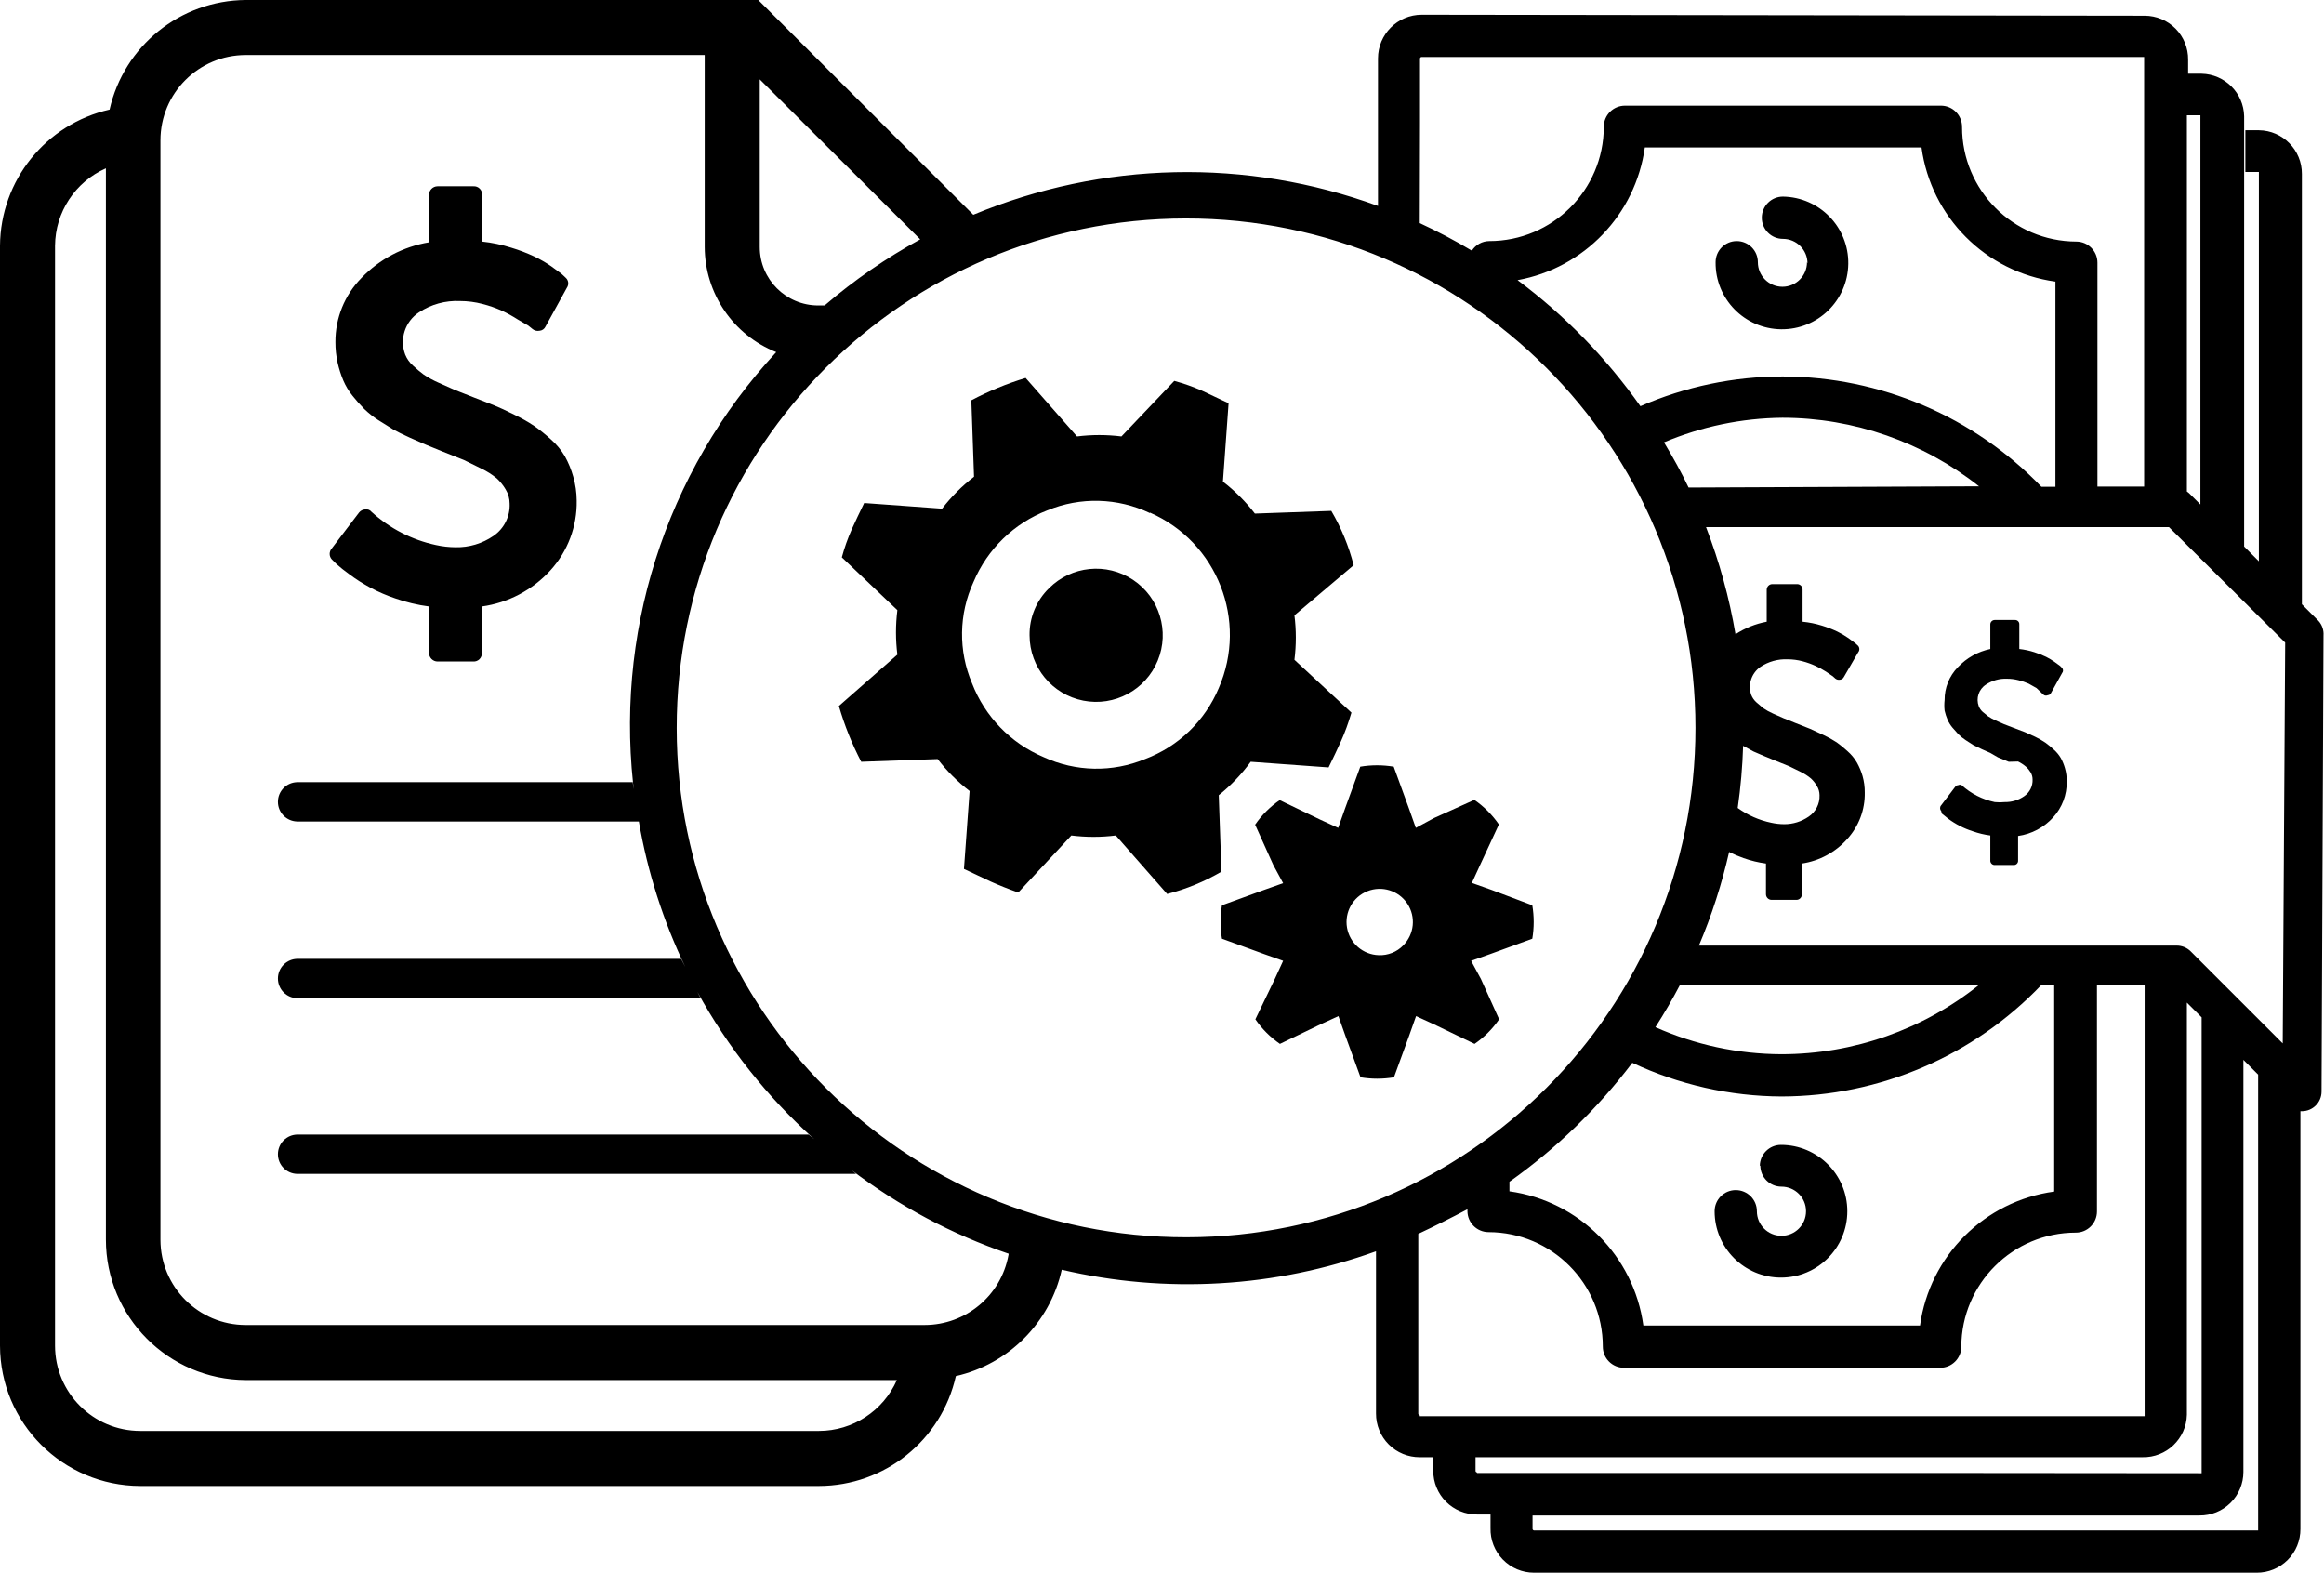
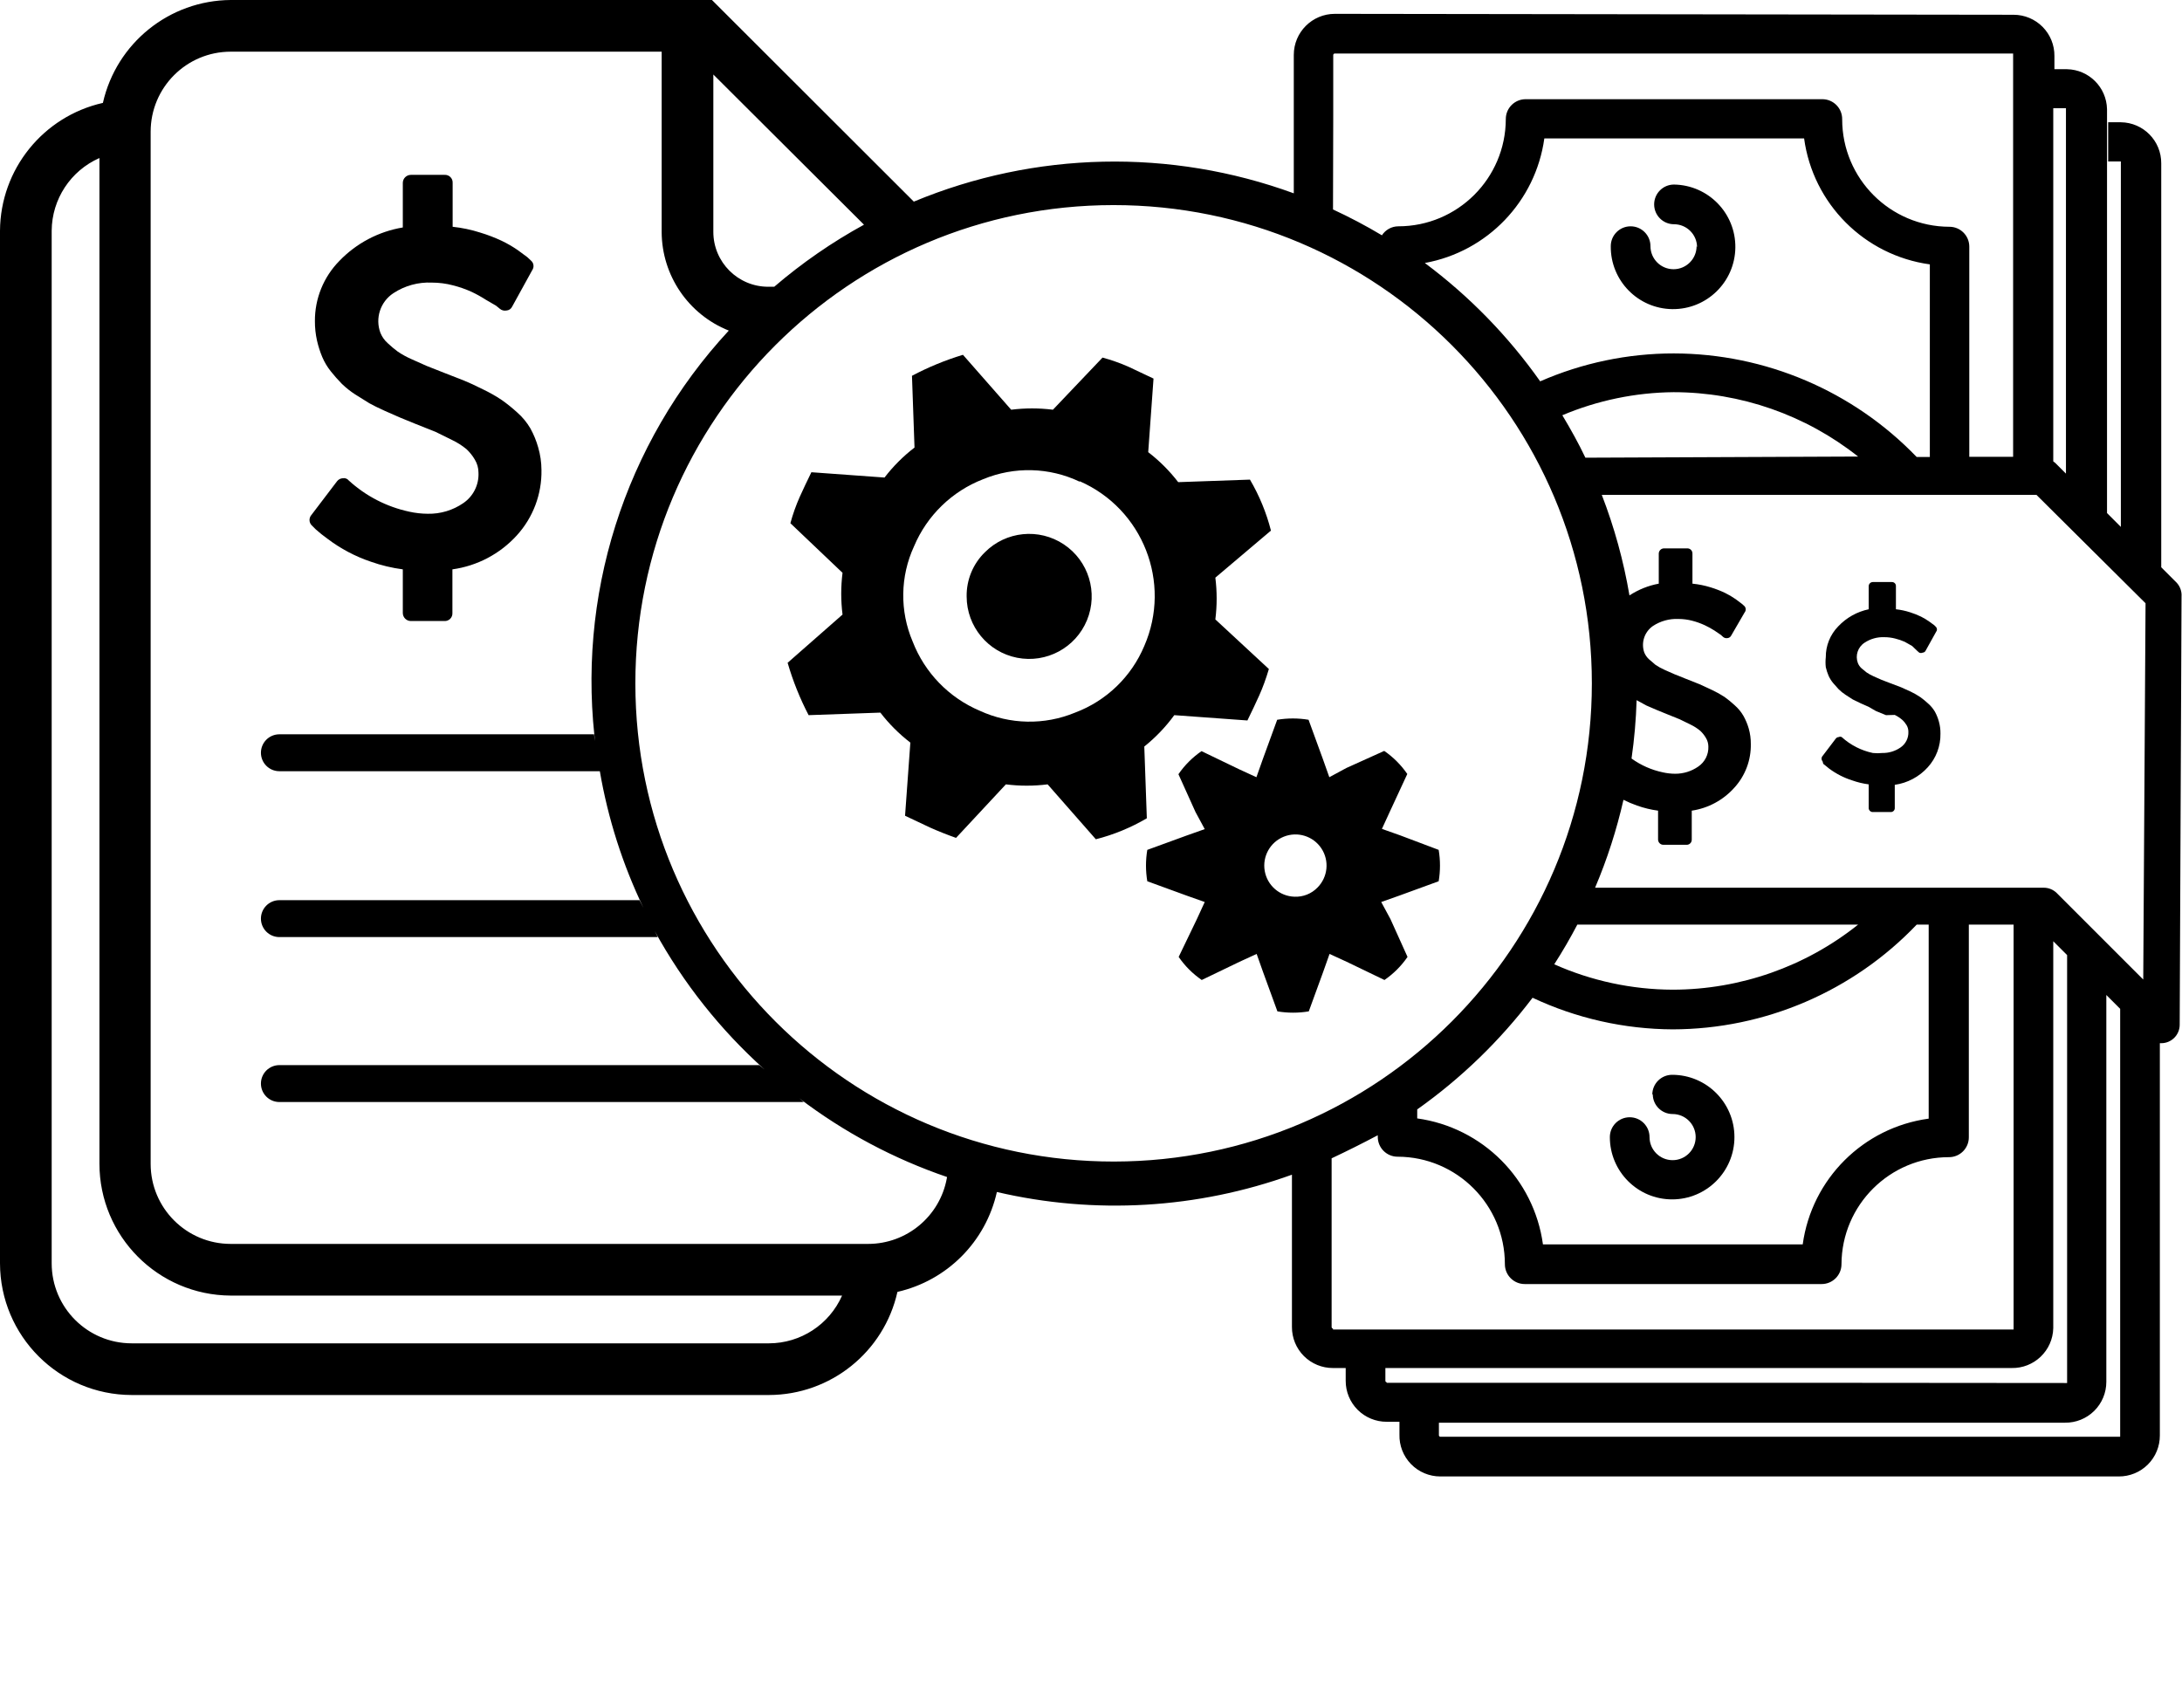
- <svg xmlns="http://www.w3.org/2000/svg" preserveAspectRatio="xMidYMid" height="64" viewBox="0 0 94.58 64">
+ <svg xmlns="http://www.w3.org/2000/svg" preserveAspectRatio="xMidYMid" height="64" viewBox="0 0 94.58 74">
  <g id="Layer_2" data-name="Layer 2">
    <g id="Layer_1-2" data-name="Layer 1">
      <path d="M23.47,20.37a4.1,4.1,0,0,1-1.07,2.84,4.63,4.63,0,0,1-2.79,1.47v1.89a.33.33,0,0,1-.35.35H17.81a.35.35,0,0,1-.35-.35V24.68a6.8,6.8,0,0,1-1.38-.33,6.62,6.62,0,0,1-1.89-1,6.16,6.16,0,0,1-.5-.4l-.19-.19a.33.33,0,0,1,0-.44l1.11-1.46a.34.34,0,0,1,.25-.13.27.27,0,0,1,.26.1l0,0a5.63,5.63,0,0,0,2.62,1.35,3.77,3.77,0,0,0,.8.09,2.62,2.62,0,0,0,1.54-.46,1.51,1.51,0,0,0,.66-1.32,1.09,1.09,0,0,0-.16-.57,2,2,0,0,0-.36-.45,3,3,0,0,0-.63-.4l-.71-.35L18,18.37l-.66-.27-.66-.29q-.42-.19-.67-.33l-.61-.38a3.8,3.8,0,0,1-.58-.46,6.71,6.71,0,0,1-.47-.53,2.64,2.64,0,0,1-.38-.63,4.32,4.32,0,0,1-.23-.72,3.75,3.75,0,0,1-.09-.84,3.69,3.69,0,0,1,1.06-2.61,4.94,4.94,0,0,1,2.75-1.45V7.93a.35.35,0,0,1,.35-.35h1.46a.33.33,0,0,1,.35.35v1.9a6,6,0,0,1,1.19.25,6.91,6.91,0,0,1,.94.36,5.2,5.2,0,0,1,.69.4l.42.31.16.15a.31.31,0,0,1,.05.41l-.87,1.58a.29.29,0,0,1-.25.17.34.34,0,0,1-.29-.08l-.16-.13L21.07,13a5.57,5.57,0,0,0-.63-.35,4.82,4.82,0,0,0-.8-.28,3.6,3.6,0,0,0-.92-.12,2.8,2.8,0,0,0-1.67.46,1.45,1.45,0,0,0-.56,1.72,1.21,1.21,0,0,0,.32.45,4.75,4.75,0,0,0,.43.36,3.8,3.8,0,0,0,.6.33l.65.29.76.3.87.34q.3.12.82.38a6.52,6.52,0,0,1,.81.46,6.88,6.88,0,0,1,.67.54,2.8,2.8,0,0,1,.57.69,3.9,3.9,0,0,1,.34.83A3.56,3.56,0,0,1,23.47,20.37Z" />
      <path d="M71.64,47.43a.86.86,0,0,0,.86.86,1,1,0,1,1-1,1,.86.86,0,1,0-1.72,0,2.7,2.7,0,1,0,2.7-2.7.86.86,0,0,0-.86.86" />
      <path d="M73.54,10.67a1,1,0,1,1-2,0,.86.86,0,0,0-1.72,0A2.7,2.7,0,1,0,72.56,8a.86.86,0,0,0,0,1.72,1,1,0,0,1,1,1" />
      <path d="M84.11,31.8a2.11,2.11,0,0,1-.55,1.46,2.38,2.38,0,0,1-1.43.76v1a.17.17,0,0,1-.18.18H81.2A.18.18,0,0,1,81,35V34a3.49,3.49,0,0,1-.71-.17,3.4,3.4,0,0,1-1-.51l-.26-.21L79,33a.17.17,0,0,1,0-.23l.57-.75a.17.17,0,0,1,.13-.07.14.14,0,0,1,.13,0h0a2.89,2.89,0,0,0,1.35.69,1.93,1.93,0,0,0,.41,0,1.34,1.34,0,0,0,.79-.24.78.78,0,0,0,.34-.68.56.56,0,0,0-.08-.29,1,1,0,0,0-.19-.23,1.52,1.52,0,0,0-.32-.21L81.75,31l-.44-.18L81,30.64l-.34-.15-.35-.17-.31-.2a2,2,0,0,1-.3-.24l-.24-.27a1.36,1.36,0,0,1-.2-.32,2.22,2.22,0,0,1-.12-.37,1.92,1.92,0,0,1,0-.43,1.89,1.89,0,0,1,.54-1.34A2.53,2.53,0,0,1,81,26.41v-1a.18.18,0,0,1,.18-.18H82a.17.17,0,0,1,.18.18v1a3.08,3.08,0,0,1,.61.13,3.55,3.55,0,0,1,.48.19,2.67,2.67,0,0,1,.35.21l.22.16.08.08a.16.16,0,0,1,0,.21l-.45.81a.15.15,0,0,1-.13.09.18.18,0,0,1-.15,0l-.08-.07L82.88,28l-.32-.18a2.47,2.47,0,0,0-.41-.14,1.85,1.85,0,0,0-.47-.06,1.44,1.44,0,0,0-.86.24.74.74,0,0,0-.29.88.62.62,0,0,0,.16.23l.22.18a2,2,0,0,0,.31.17l.34.15.39.15.45.17.42.19a3.35,3.35,0,0,1,.42.24,3.53,3.53,0,0,1,.34.28,1.44,1.44,0,0,1,.29.35,2,2,0,0,1,.17.42A1.83,1.83,0,0,1,84.11,31.8Z" />
      <path d="M56.11,38.87a1.35,1.35,0,1,1,1-.4A1.31,1.31,0,0,1,56.11,38.87Zm4.58-2.66-.79-.28.34-.74L61,33.55a3.89,3.89,0,0,0-1-1l-1.64.74-.74.4-.28-.79-.62-1.7a4.1,4.1,0,0,0-1.36,0l-.62,1.7-.28.79-.74-.34-1.64-.79a3.89,3.89,0,0,0-1,1l.74,1.64.4.74-.79.28-1.7.62a4.1,4.1,0,0,0,0,1.36l1.7.62.79.28-.34.74-.79,1.64a3.89,3.89,0,0,0,1,1l1.64-.79.74-.34.28.79.62,1.7a4.1,4.1,0,0,0,1.36,0l.62-1.7.28-.79.74.34,1.64.79a3.89,3.89,0,0,0,1-1l-.74-1.64-.4-.74.79-.28,1.7-.62a4.1,4.1,0,0,0,0-1.36ZM41.9,25.86a2.71,2.71,0,1,0,.79-1.92A2.62,2.62,0,0,0,41.9,25.86Zm4.9-5A5.43,5.43,0,0,1,49.6,28a5.26,5.26,0,0,1-3,2.89,5.16,5.16,0,0,1-4.13-.08,5.36,5.36,0,0,1-2.91-3,5.09,5.09,0,0,1,.06-4.13,5.35,5.35,0,0,1,3-2.91A5.15,5.15,0,0,1,46.8,20.88ZM35.05,31l3.11-.11a7.09,7.09,0,0,0,1.3,1.3l-.23,3.17,1.08.51q.51.23,1.13.45L43.6,34a7.27,7.27,0,0,0,1.81,0l2.09,2.38a8.52,8.52,0,0,0,2.21-.91l-.11-3.11A7.09,7.09,0,0,0,50.9,31l3.17.23q.28-.57.51-1.08T55,29l-2.32-2.15a7.27,7.27,0,0,0,0-1.81L55.09,23a8.52,8.52,0,0,0-.91-2.21l-3.11.11a7.09,7.09,0,0,0-1.3-1.3L50,16.41l-1.08-.51a7.92,7.92,0,0,0-1.13-.4l-2.15,2.26a7.27,7.27,0,0,0-1.81,0l-2.09-2.38a12.35,12.35,0,0,0-2.21.91l.11,3.11a7.09,7.09,0,0,0-1.3,1.3l-3.17-.23q-.28.57-.51,1.08a7.92,7.92,0,0,0-.4,1.13l2.26,2.15a7.27,7.27,0,0,0,0,1.81l-2.38,2.09A12.35,12.35,0,0,0,35.05,31Z" />
      <path d="M94.35,25.26l-.67-.67,0-17.51A1.77,1.77,0,0,0,91.93,5.3h-.55V7h.55s0,0,0,.06l0,15.78-.6-.6,0-17.51A1.77,1.77,0,0,0,89.6,3h-.55V2.43A1.77,1.77,0,0,0,87.28.64L57.86.6a1.78,1.78,0,0,0-1.78,1.78v6h0a22.64,22.64,0,0,0-16.47.36h0L31.51.65,30.86,0H10A5.72,5.72,0,0,0,4.46,4.46,5.72,5.72,0,0,0,0,10V54.76a5.72,5.72,0,0,0,5.71,5.71H33.33A5.72,5.72,0,0,0,38.9,56a5.72,5.72,0,0,0,4.31-4.33A22.58,22.58,0,0,0,56,50.92v6.6a1.77,1.77,0,0,0,1.78,1.78h.55v.55a1.77,1.77,0,0,0,1.78,1.78h.55v.55A1.77,1.77,0,0,0,62.43,64h8.74l20.67,0a1.77,1.77,0,0,0,1.78-1.78v-17h.06a.8.8,0,0,0,.8-.8l.08-18.56A.8.8,0,0,0,94.35,25.26ZM89,4.69h.55s0,0,0,.06l0,15.78-.46-.46A.79.79,0,0,0,89,20ZM57.79,5V2.38a.07.07,0,0,1,.06-.06l29.41,0s0,0,0,.06l0,17.42H85.36V10.69a.86.86,0,0,0-.86-.86,4.66,4.66,0,0,1-4.65-4.66A.86.86,0,0,0,79,4.3l-12.87,0a.86.86,0,0,0-.86.86,4.66,4.66,0,0,1-4.66,4.65.85.85,0,0,0-.71.39,22.62,22.62,0,0,0-2.12-1.12ZM71.36,30.58l.44.19.44.18.57.23.47.23a2,2,0,0,1,.42.27,1.34,1.34,0,0,1,.24.3.73.73,0,0,1,.11.38,1,1,0,0,1-.44.87,1.74,1.74,0,0,1-1,.31,2.5,2.5,0,0,1-.53-.06,3.57,3.57,0,0,1-1.36-.6,22.66,22.66,0,0,0,.22-2.53ZM68.72,19.84c-.3-.63-.64-1.24-1-1.84h0a12.72,12.72,0,0,1,4.82-1,12.9,12.9,0,0,1,8,2.79Zm3.83-4.52a14.45,14.45,0,0,0-5.79,1.21h0a22.84,22.84,0,0,0-5-5.13A6.38,6.38,0,0,0,66.94,6L78.2,6a6.38,6.38,0,0,0,5.45,5.46v8.35h-.57A14.65,14.65,0,0,0,72.55,15.32ZM30.92,3.23l6.53,6.51h0a22.75,22.75,0,0,0-3.89,2.69H33.3a2.38,2.38,0,0,1-2.38-2.38Zm2.4,55H5.71a3.47,3.47,0,0,1-3.47-3.47V10A3.47,3.47,0,0,1,4.31,6.85V50.44A5.72,5.72,0,0,0,10,56.16H36.5A3.47,3.47,0,0,1,33.33,58.23Zm7.72-7.15a3.47,3.47,0,0,1-3.41,2.84H10a3.47,3.47,0,0,1-3.47-3.47V5.71A3.47,3.47,0,0,1,10,2.24H28.68v7.81a4.62,4.62,0,0,0,2.91,4.28,22.33,22.33,0,0,0-5.75,18.17c0-.22-.07-.44-.09-.67H12.11a.8.8,0,0,0,0,1.6H26a22.42,22.42,0,0,0,1.89,5.92c-.05-.11-.12-.22-.17-.33H12.11a.8.8,0,0,0,0,1.6h16.4l-.13-.26a22.77,22.77,0,0,0,4.76,6l-.23-.19H12.11a.8.8,0,0,0,0,1.6H34.84l-.19-.16a22.63,22.63,0,0,0,6.4,3.41Zm7.25-.73A20.73,20.73,0,1,1,69,29.62,20.73,20.73,0,0,1,48.3,50.35Zm24.21-5.73a14.66,14.66,0,0,0,10.58-4.54h.52v8.41a6.38,6.38,0,0,0-5.46,5.45l-11.26,0a6.39,6.39,0,0,0-5.45-5.46v-.39a22.84,22.84,0,0,0,5-4.84h0A14.45,14.45,0,0,0,72.51,44.62Zm0-1.72a12.73,12.73,0,0,1-5.13-1.1h0q.54-.84,1-1.72H80.54A12.9,12.9,0,0,1,72.51,42.9ZM57.78,57.59a.07.07,0,0,1-.06-.06V50.21q1-.47,2-1v.07a.86.86,0,0,0,.86.86,4.66,4.66,0,0,1,4.65,4.66.86.86,0,0,0,.86.86l12.87,0a.86.86,0,0,0,.86-.86,4.66,4.66,0,0,1,4.66-4.64.86.86,0,0,0,.86-.86V40.08h1.94l0,17.49s0,.06,0,.06l-11.55,0H57.78Zm2.33,2.33a.07.07,0,0,1-.06-.06V59.3h6.47l20.67,0A1.77,1.77,0,0,0,89,57.57V40.8l.6.6,0,18.49s0,.06,0,.06L78,59.94H60.11ZM91.9,62.22s0,.06,0,.06l-11.55,0H62.43a.07.07,0,0,1-.06-.06v-.55h6.47l20.67,0A1.77,1.77,0,0,0,91.3,59.9V43.13l.6.6Zm1-19.76-3.75-3.75a.8.8,0,0,0-.57-.23H69.14a22.49,22.49,0,0,0,1.23-3.81,5.17,5.17,0,0,0,.59.25,4.52,4.52,0,0,0,.91.22v1.25a.23.23,0,0,0,.23.23h1a.22.22,0,0,0,.23-.23V35.14a3.08,3.08,0,0,0,1.85-1,2.73,2.73,0,0,0,.71-1.89,2.37,2.37,0,0,0-.09-.67,2.59,2.59,0,0,0-.23-.55,1.86,1.86,0,0,0-.38-.46,4.56,4.56,0,0,0-.44-.36,4.33,4.33,0,0,0-.54-.3l-.54-.25-.58-.23-.5-.2-.43-.19a2.53,2.53,0,0,1-.4-.22l-.28-.24a.81.81,0,0,1-.21-.3,1,1,0,0,1,.37-1.14,1.86,1.86,0,0,1,1.11-.31,2.39,2.39,0,0,1,.61.08,3.2,3.2,0,0,1,.53.19,3.7,3.7,0,0,1,.42.23l.28.19.1.09a.23.23,0,0,0,.19.05.2.2,0,0,0,.16-.11l.58-1a.21.21,0,0,0,0-.27l-.11-.1-.28-.21a3.45,3.45,0,0,0-.46-.27,4.6,4.6,0,0,0-.62-.24,4,4,0,0,0-.79-.16V24a.22.22,0,0,0-.23-.23h-1a.23.23,0,0,0-.23.23V25.3a3.48,3.48,0,0,0-1.27.51,22.59,22.59,0,0,0-1.2-4.36H88.27L93,26.15Z" />
    </g>
  </g>
</svg>
